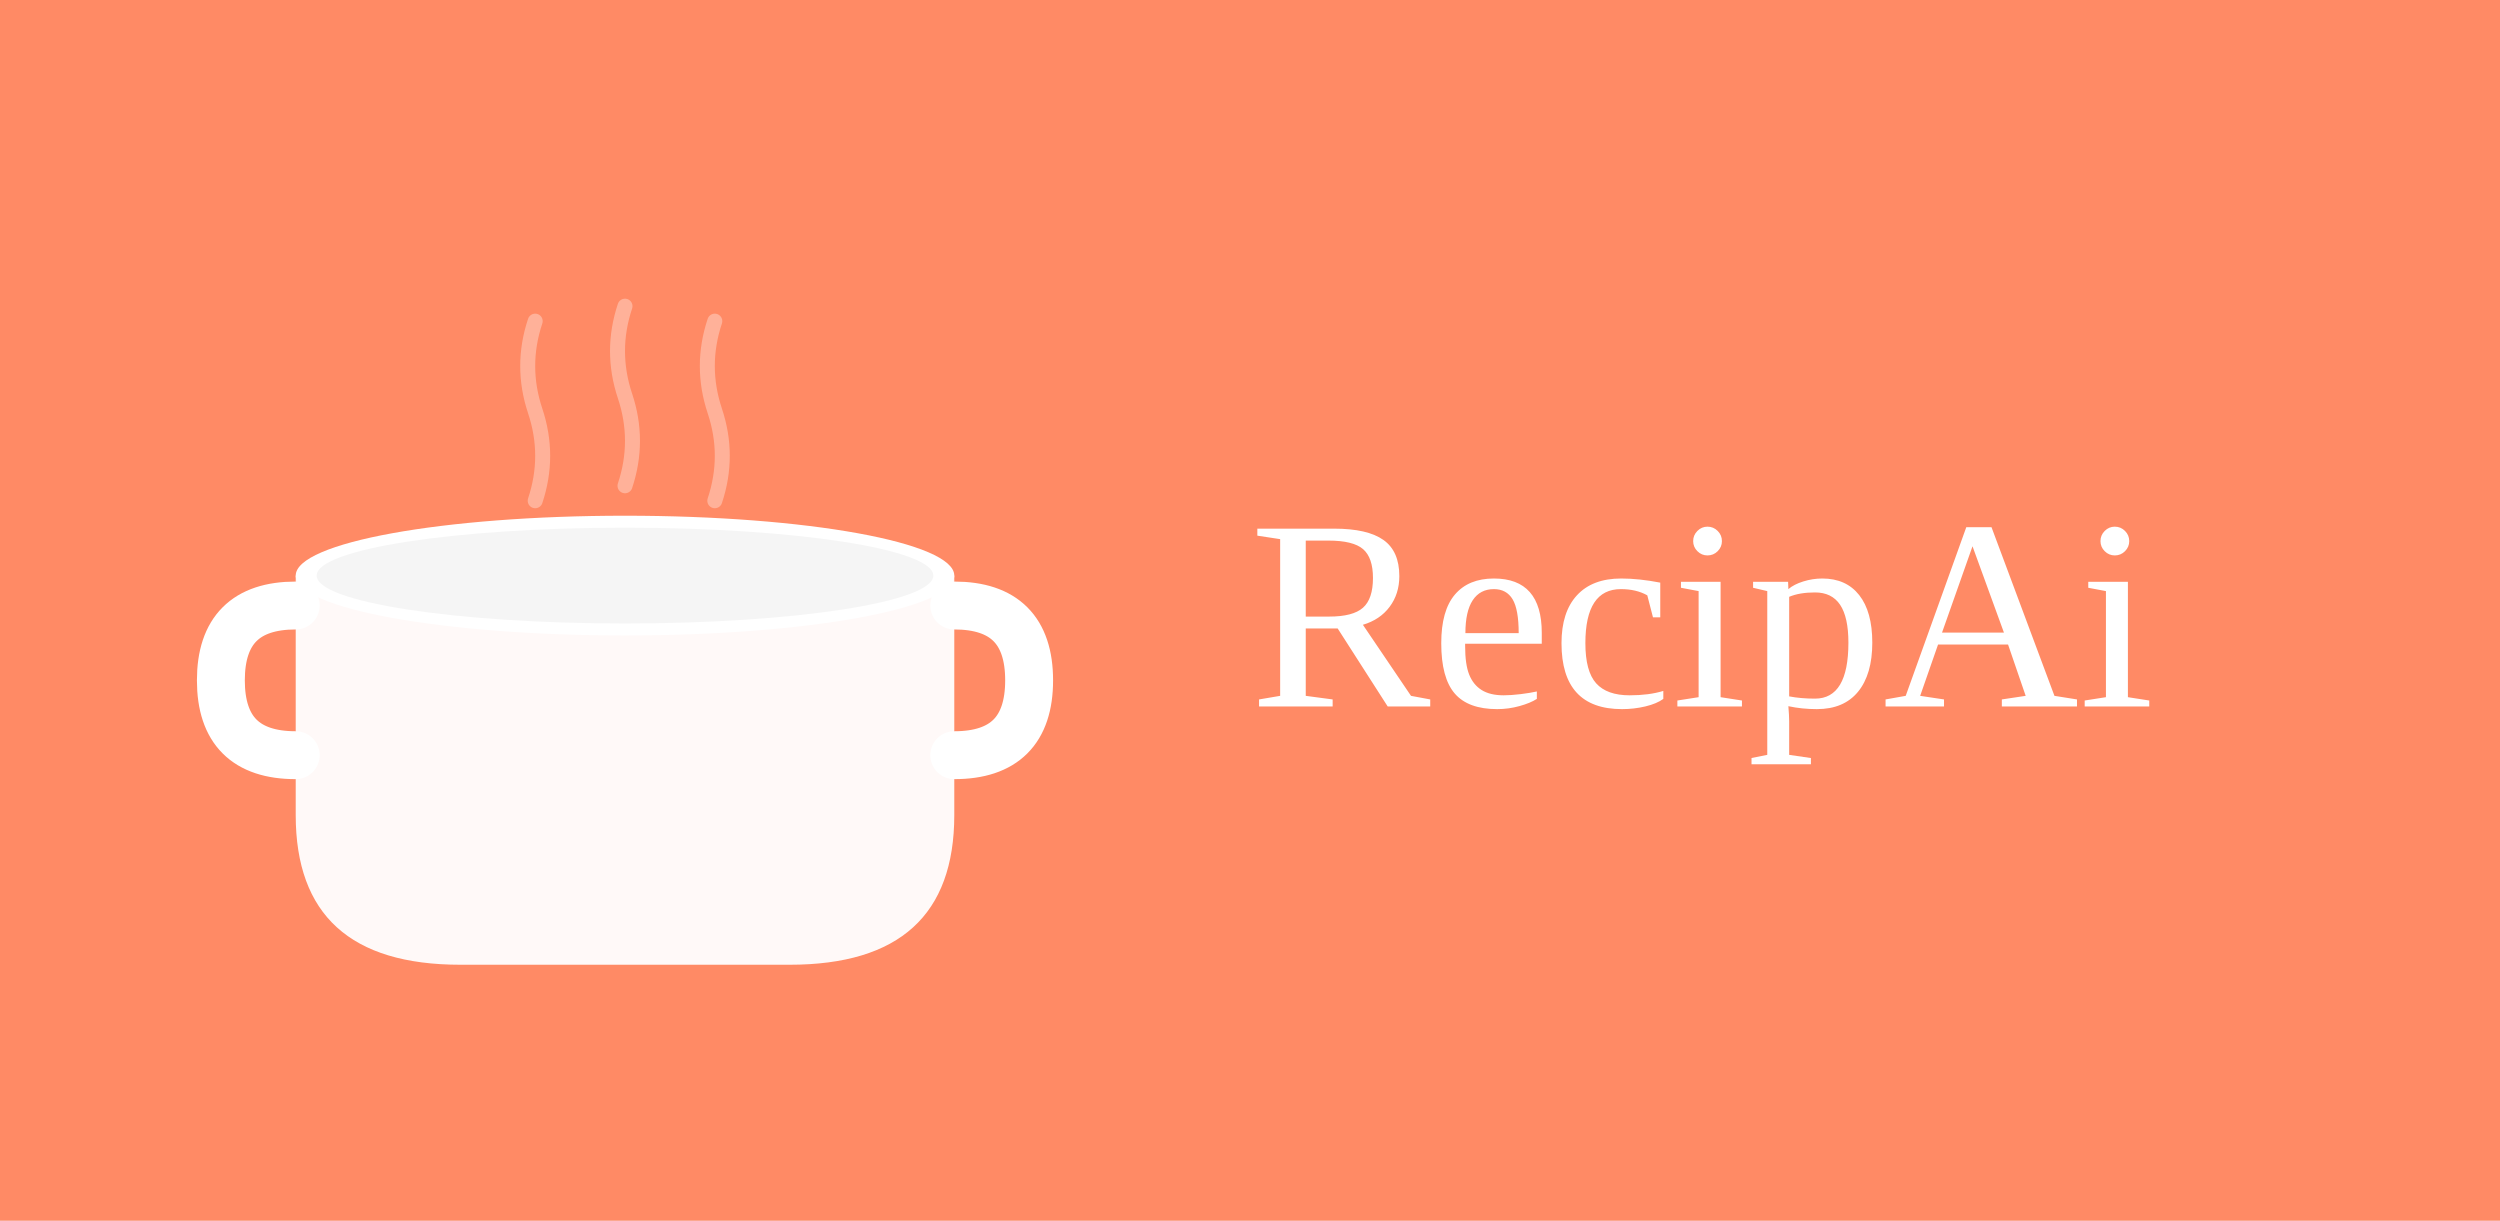
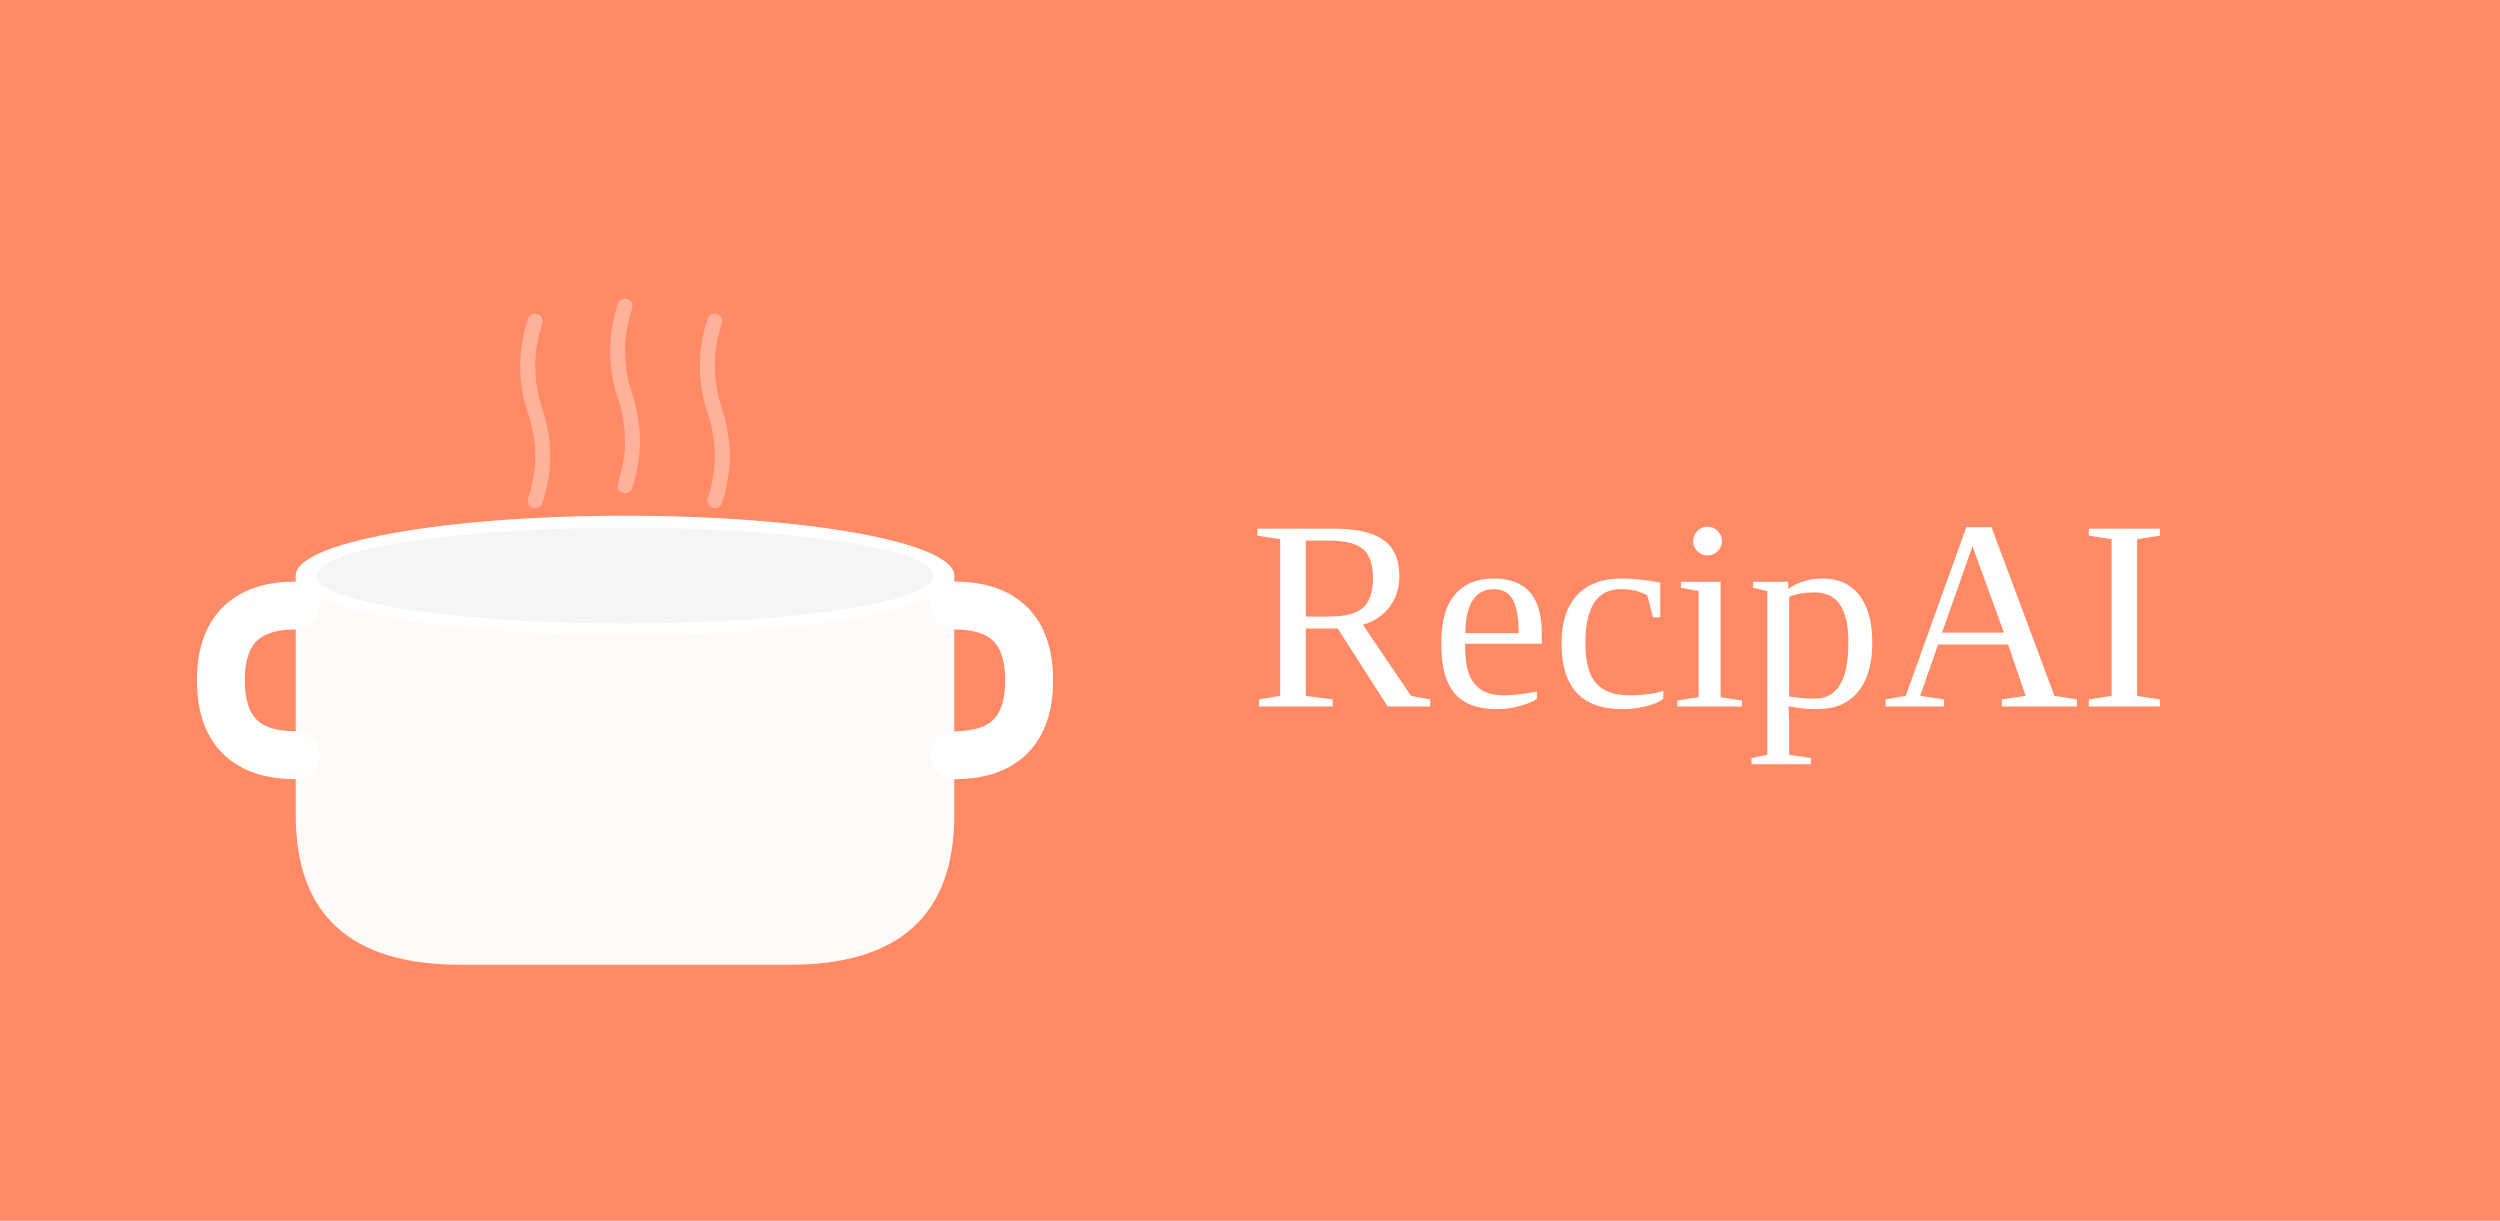
<svg xmlns="http://www.w3.org/2000/svg" width="1024" height="500" viewBox="0 0 1024 500" version="1.1" id="svg9">
  <defs id="defs9" />
  <rect x="0" y="0" width="1024" height="500" fill="#FF5722" id="rect1" style="fill:#ff8a65;fill-opacity:1;stroke-width:1.398" />
  <g transform="matrix(1.226145,0,0,1.226145,256,248.0208)" id="g9">
    <path d="m -110,-10 v 80 q 0,50 55,50 H 55 q 55,0 55,-50 v -80 z" fill="#ffffff" opacity="0.95" id="path1" />
    <ellipse cx="0" cy="-10" rx="110" ry="20" fill="#ffffff" id="ellipse1" />
    <ellipse cx="0" cy="-10" rx="103" ry="16" fill="#f5f5f5" id="ellipse2" />
    <path d="m -110,0 q -25,0 -25,25 0,25 25,25" fill="none" stroke="#ffffff" stroke-width="16" stroke-linecap="round" id="path2" />
    <path d="m 110,0 q 25,0 25,25 0,25 -25,25" fill="none" stroke="#ffffff" stroke-width="16" stroke-linecap="round" id="path3" />
    <path d="m -30,-35 q 5,-15 0,-30 -5,-15 0,-30" fill="none" stroke="#ffccbc" stroke-width="5" stroke-linecap="round" opacity="0.6" id="path4" />
    <path d="m 0,-40 q 5,-15 0,-30 -5,-15 0,-30" fill="none" stroke="#ffccbc" stroke-width="5" stroke-linecap="round" opacity="0.6" id="path5" />
    <path d="m 30,-35 q 5,-15 0,-30 -5,-15 0,-30" fill="none" stroke="#ffccbc" stroke-width="5" stroke-linecap="round" opacity="0.6" id="path6" />
  </g>
  <text xml:space="preserve" style="font-size:111.224px;text-align:start;writing-mode:lr-tb;direction:ltr;text-anchor:start;fill:#ffffff;fill-opacity:1;stroke-width:9.269" x="511.805" y="289.365" id="text1">
-     <tspan id="tspan1" x="511.805" y="289.365" style="stroke-width:9.269">RecipAi</tspan>
+     <tspan id="tspan1" x="511.805" y="289.365" style="stroke-width:9.269">RecipAI</tspan>
  </text>
</svg>
